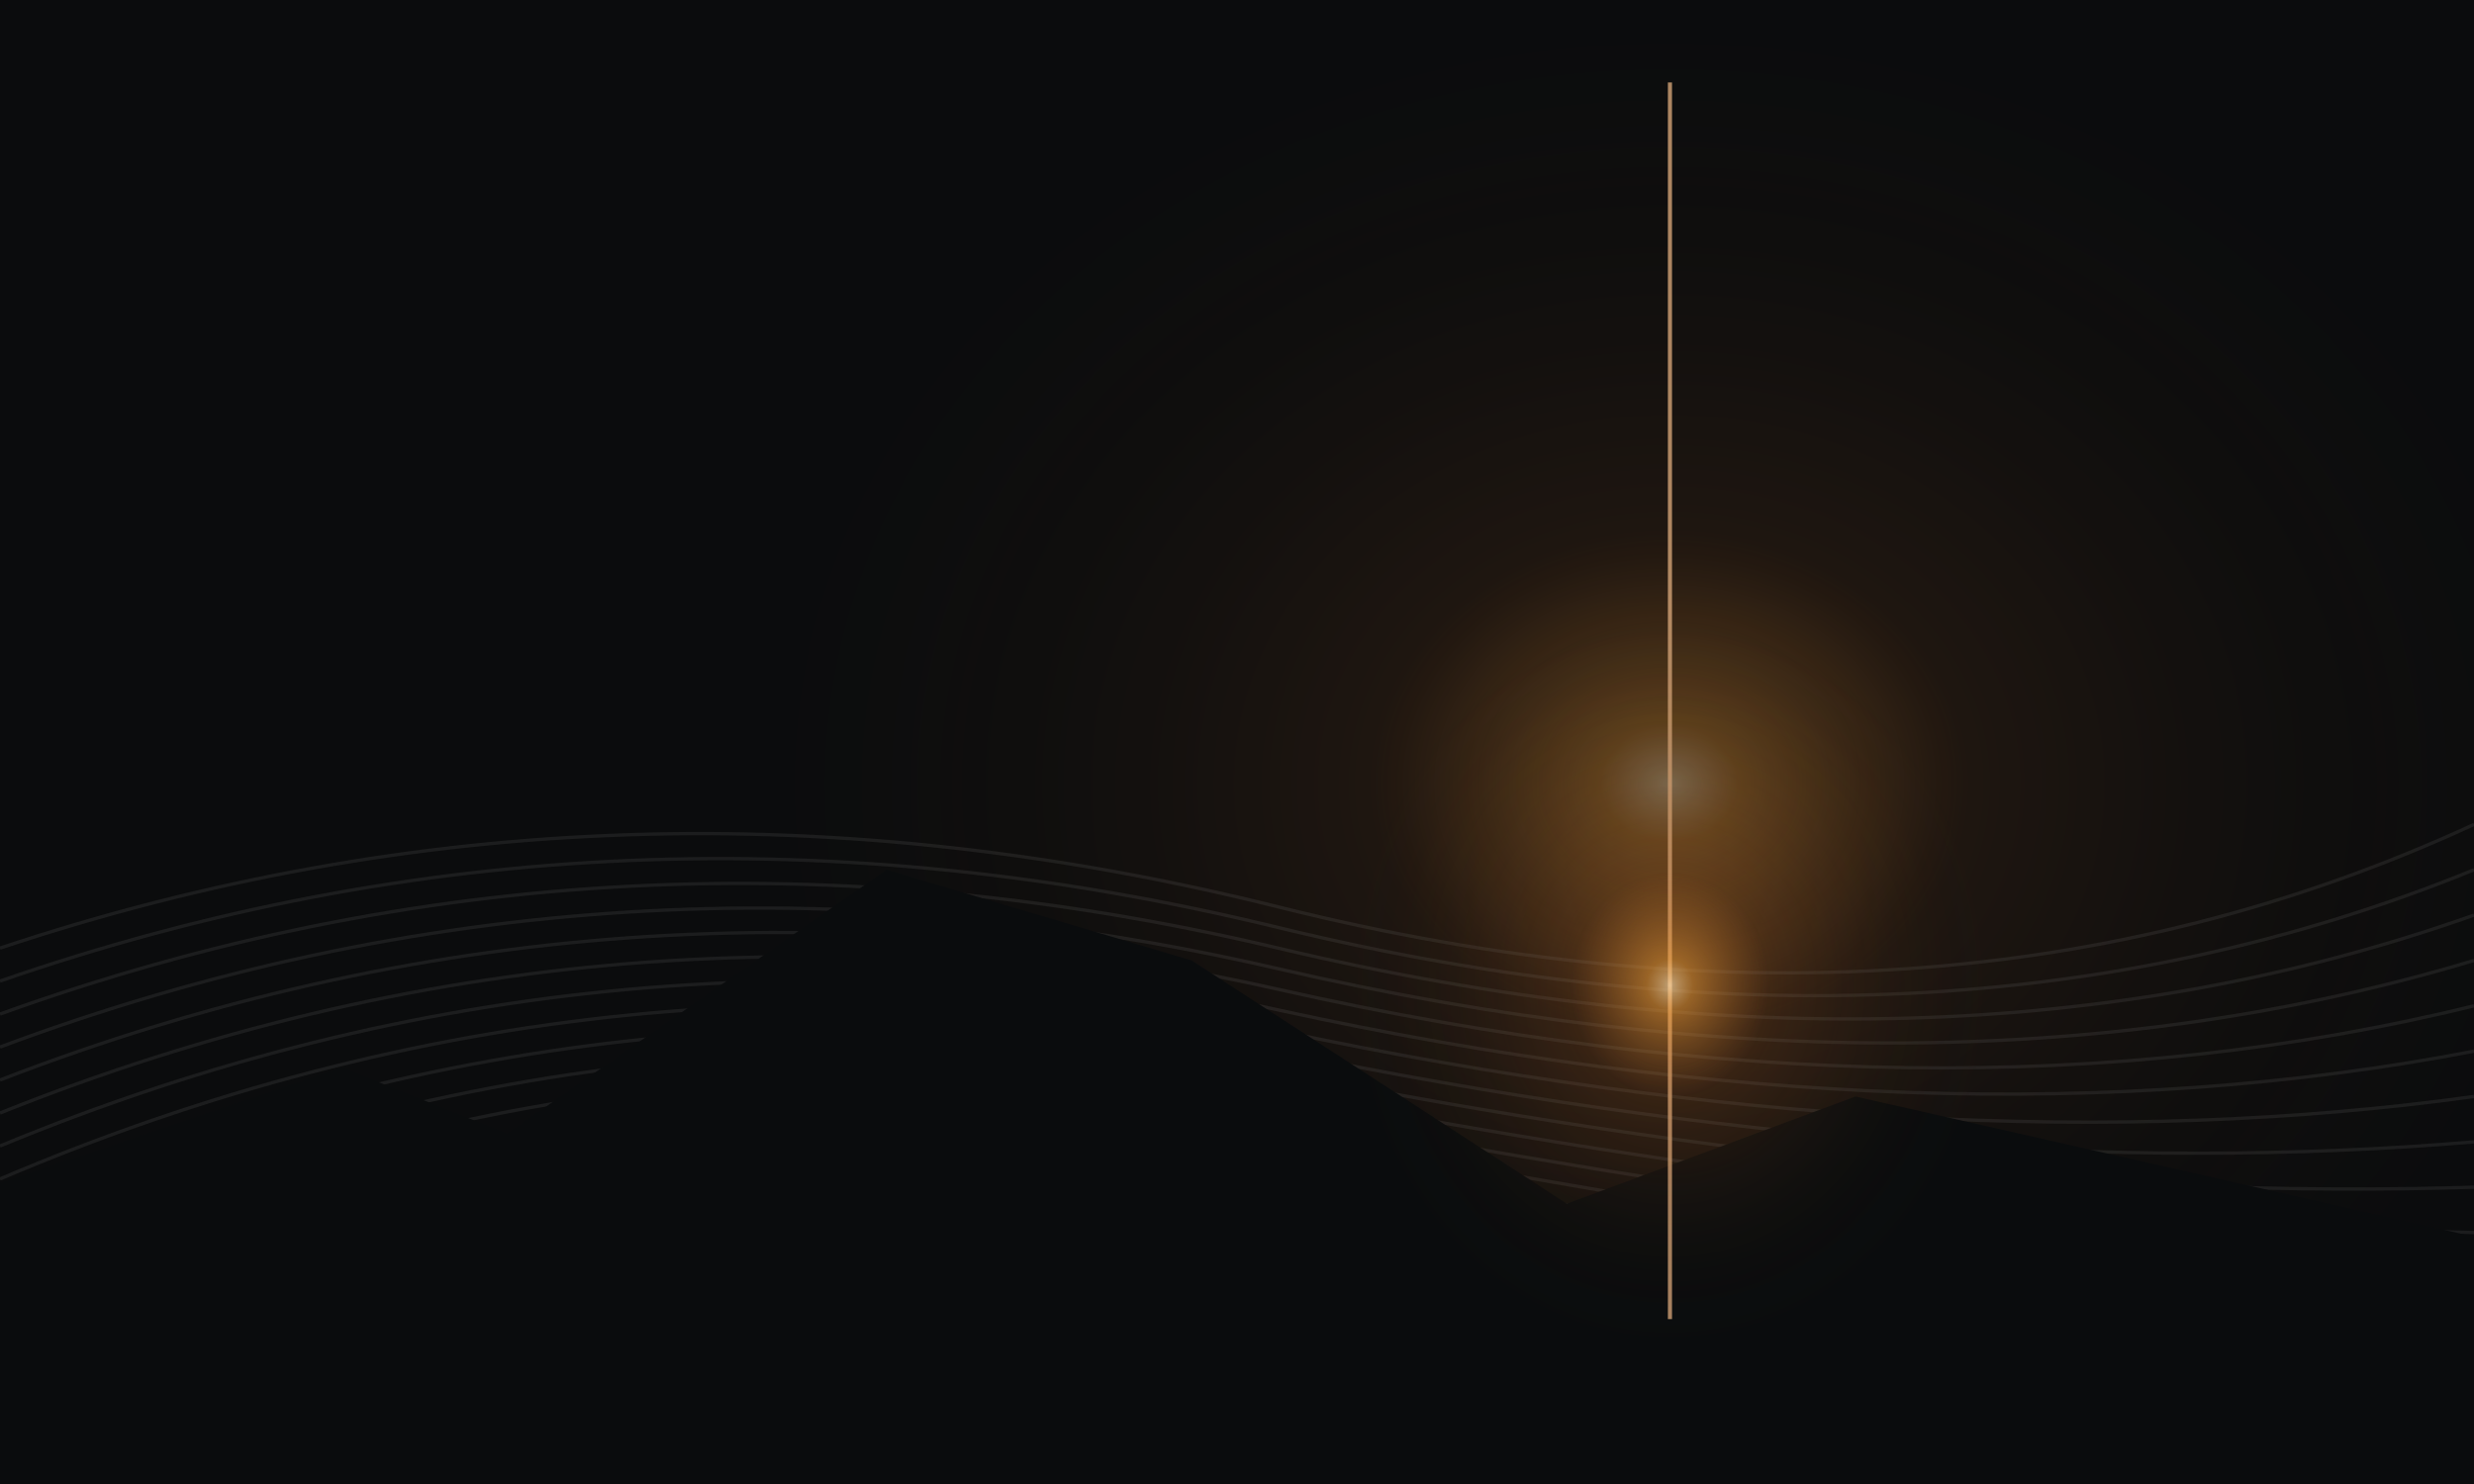
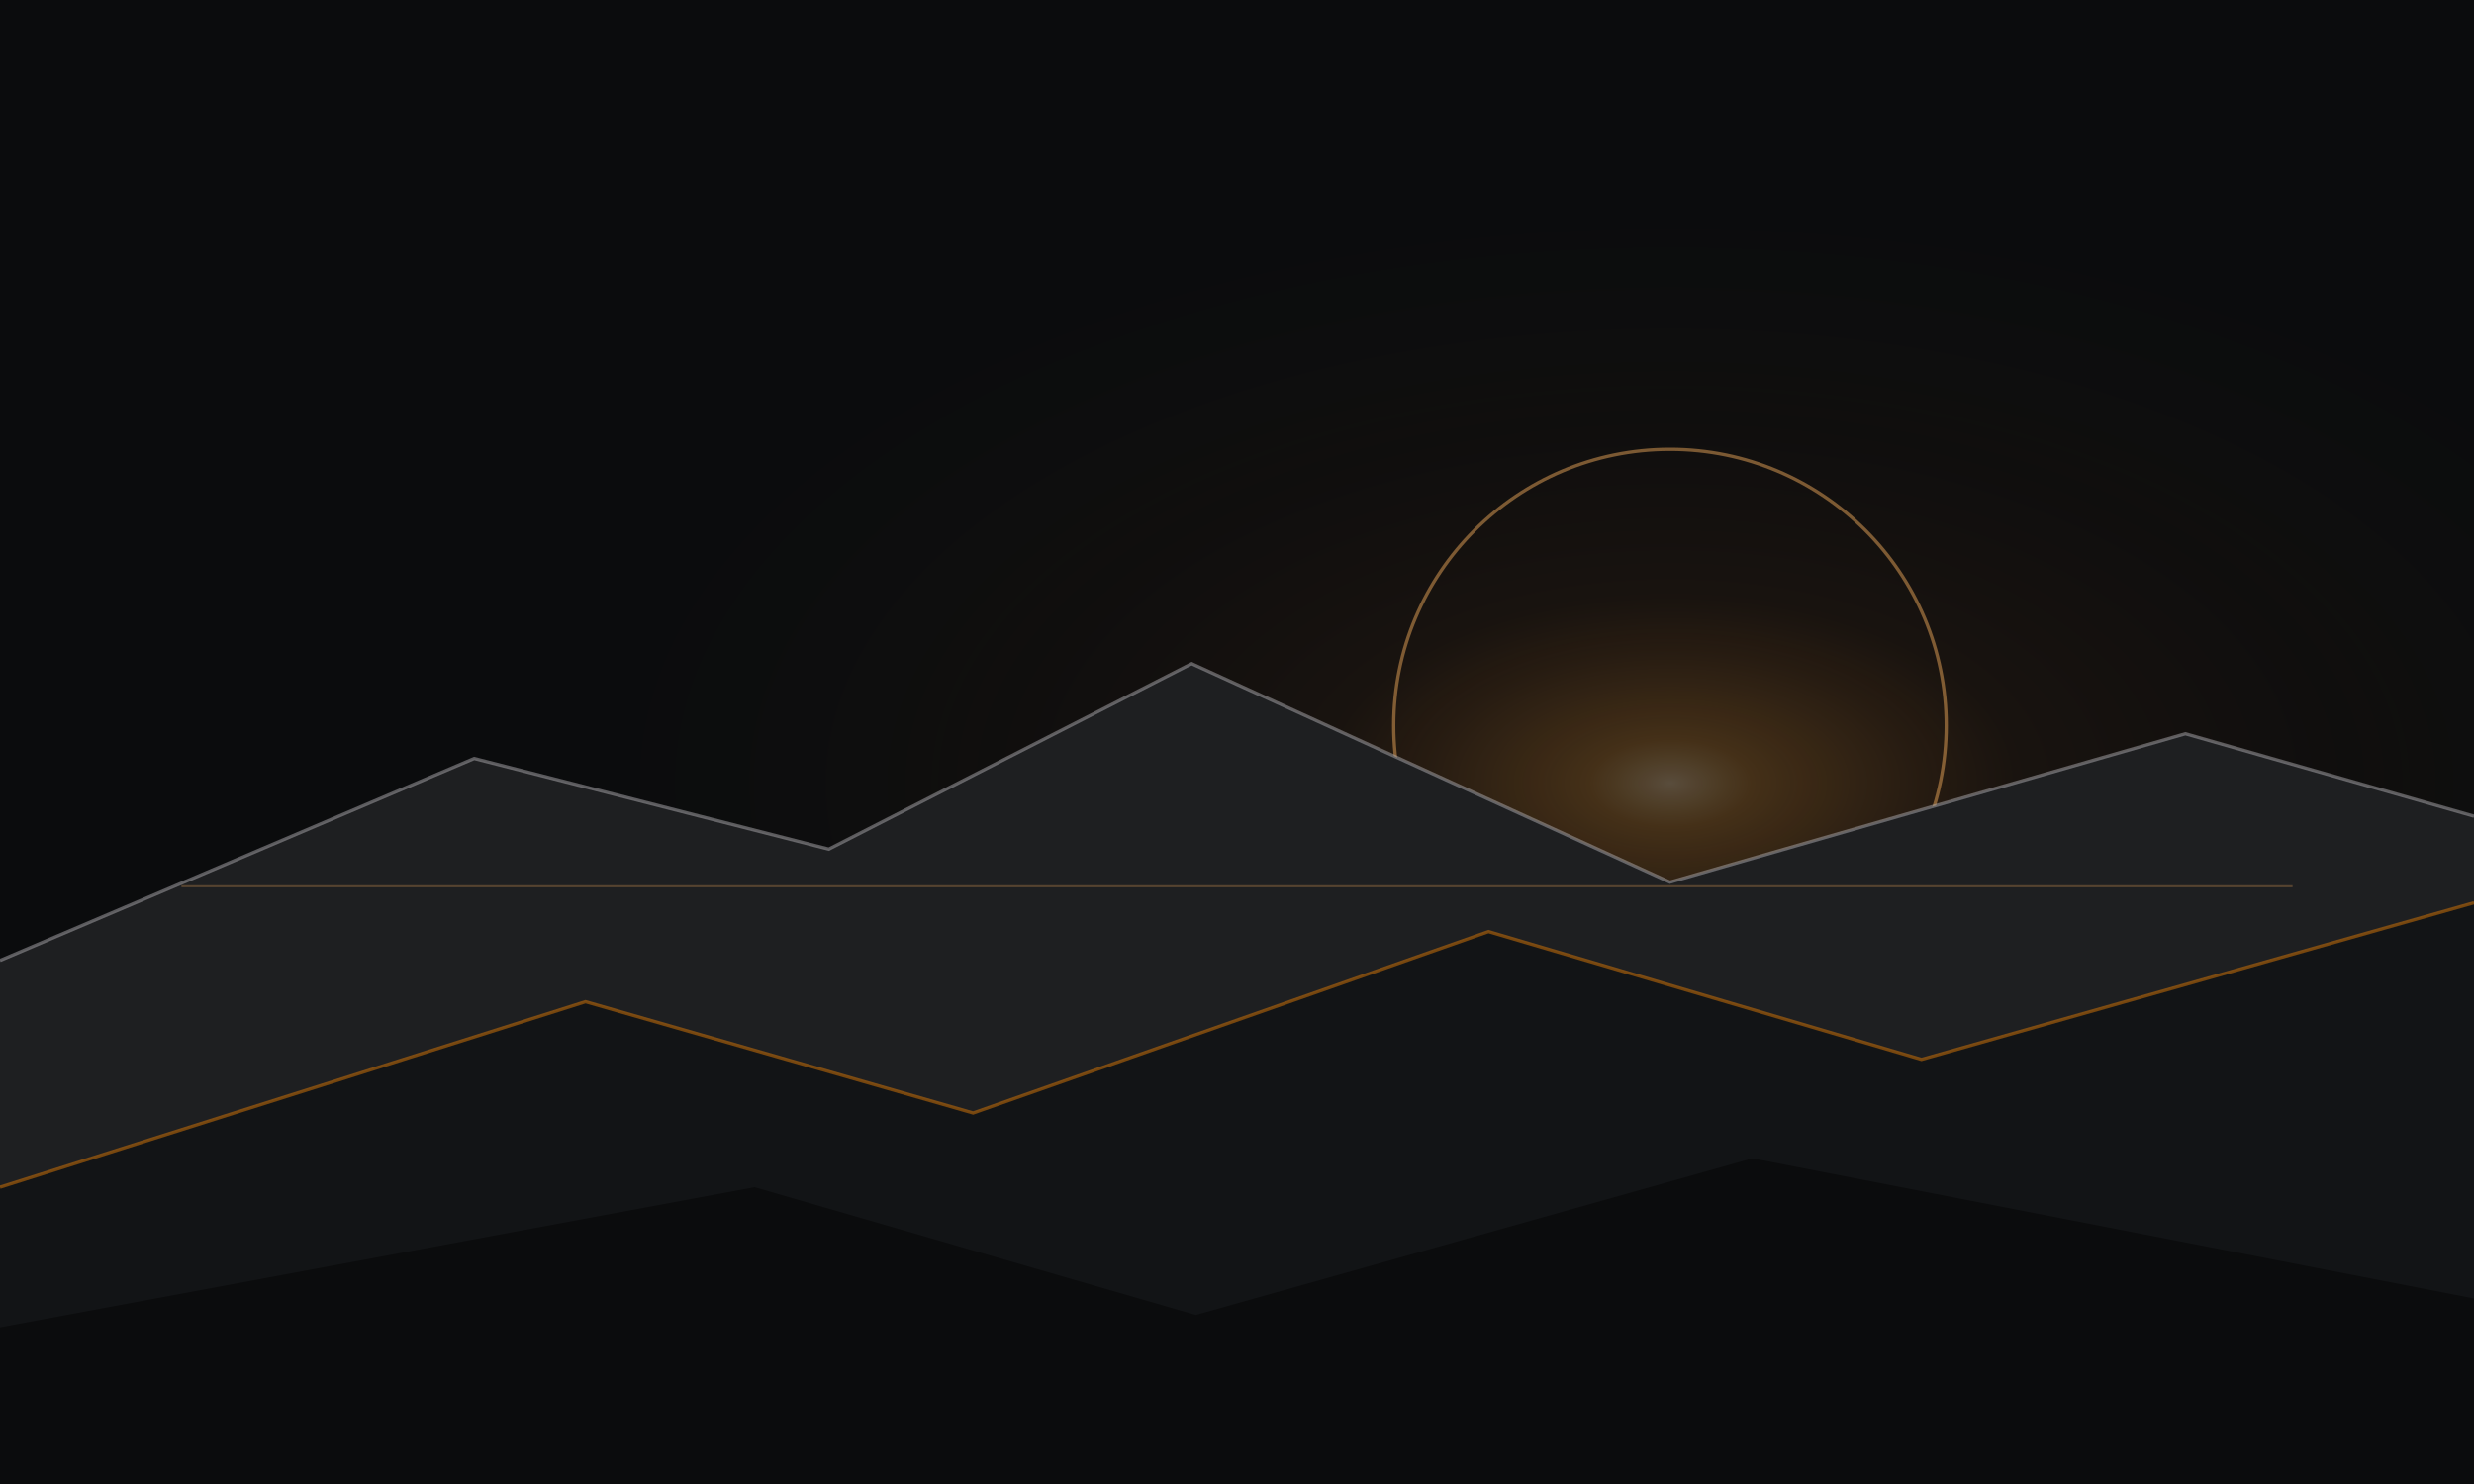
<svg xmlns="http://www.w3.org/2000/svg" width="600" height="360" viewBox="0 0 600 360">
  <defs>
    <radialGradient id="glow">
      <stop stop-color="#ffd8a0" />
      <stop offset=".07" stop-color="#ee9a37" stop-opacity=".8" />
      <stop offset=".3" stop-color="#b86525" stop-opacity=".25" />
      <stop offset="1" stop-color="#0b0c0d" stop-opacity="0" />
    </radialGradient>
    <linearGradient id="fade">
      <stop stop-color="#0b0c0d" />
      <stop offset=".27" stop-color="#0b0c0d" stop-opacity=".98" />
      <stop offset=".55" stop-color="#0b0c0d" stop-opacity=".22" />
      <stop offset="1" stop-color="#0b0c0d" stop-opacity="0" />
    </linearGradient>
    <linearGradient id="bottom" x2="0" y2="1">
      <stop offset=".6" stop-color="#0b0c0d" stop-opacity="0" />
      <stop offset="1" stop-color="#0b0c0d" />
    </linearGradient>
    <filter id="mist" x="-40%" y="-30%" width="180%" height="160%" color-interpolation-filters="sRGB">
      <feTurbulence type="fractalNoise" baseFrequency=".015 .025" numOctaves="4" seed="12" result="noise" />
      <feDisplacementMap in="SourceGraphic" in2="noise" scale="145" xChannelSelector="R" yChannelSelector="G" result="shape" />
      <feGaussianBlur in="shape" stdDeviation="8" result="softShape" />
      <feColorMatrix in="noise" type="matrix" values="0 0 0 0 1 0 0 0 0 1 0 0 0 0 1 1.3 1.3 1.3 0 -1.55" result="texture" />
      <feComposite in="softShape" in2="texture" operator="in" />
    </filter>
    <filter id="soft">
      <feGaussianBlur stdDeviation="22" />
    </filter>
    <filter id="grain">
      <feTurbulence type="fractalNoise" baseFrequency=".7" numOctaves="3" stitchTiles="stitch" />
      <feColorMatrix type="saturate" values="0" />
      <feComponentTransfer>
        <feFuncA type="linear" slope=".07" />
      </feComponentTransfer>
    </filter>
  </defs>
  <rect width="100%" height="100%" fill="#0b0c0d" />
-   <ellipse cx="405" cy="190" rx="240" ry="200" fill="url(#glow)" opacity=".45" />
-   <path d="M0 230Q150 180 310 220T600 200" fill="none" stroke="#7b7b76" stroke-width="0.8" opacity="0.16" />
-   <path d="M0 238Q150 186 310 225T600 211" fill="none" stroke="#7b7b76" stroke-width="0.8" opacity="0.16" />
-   <path d="M0 246Q150 192 310 230T600 222" fill="none" stroke="#7b7b76" stroke-width="0.8" opacity="0.16" />
-   <path d="M0 254Q150 198 310 235T600 233" fill="none" stroke="#7b7b76" stroke-width="0.8" opacity="0.16" />
-   <path d="M0 262Q150 204 310 240T600 244" fill="none" stroke="#7b7b76" stroke-width="0.8" opacity="0.16" />
-   <path d="M0 270Q150 210 310 245T600 255" fill="none" stroke="#7b7b76" stroke-width="0.8" opacity="0.16" />
-   <path d="M0 278Q150 216 310 250T600 266" fill="none" stroke="#7b7b76" stroke-width="0.8" opacity="0.16" />
-   <path d="M0 286Q150 222 310 255T600 277" fill="none" stroke="#7b7b76" stroke-width="0.8" opacity="0.16" />
-   <path d="M0 294Q150 228 310 260T600 288" fill="none" stroke="#7b7b76" stroke-width="0.8" opacity="0.16" />
-   <path d="M0 302Q150 234 310 265T600 299" fill="none" stroke="#7b7b76" stroke-width="0.8" opacity="0.16" />
-   <path d="M0 310Q150 240 310 270T600 310" fill="none" stroke="#7b7b76" stroke-width="0.8" opacity="0.16" />
-   <path d="M0 318Q150 246 310 275T600 321" fill="none" stroke="#7b7b76" stroke-width="0.8" opacity="0.16" />
-   <path d="M0 326Q150 252 310 280T600 332" fill="none" stroke="#7b7b76" stroke-width="0.8" opacity="0.16" />
-   <path d="M0 334Q150 258 310 285T600 343" fill="none" stroke="#7b7b76" stroke-width="0.8" opacity="0.16" />
-   <path d="M0 342Q150 264 310 290T600 354" fill="none" stroke="#7b7b76" stroke-width="0.8" opacity="0.16" />
-   <path d="M0 350Q150 270 310 295T600 365" fill="none" stroke="#7b7b76" stroke-width="0.8" opacity="0.16" />
-   <path d="M0 287L83 259 123 275 215 211 289 233 380 292 450 266 600 300V360H0Z" fill="#0a0c0d" />
-   <path d="M405 20V320" fill="none" stroke="#d4a477" stroke-width="1" opacity="0.8" />
-   <ellipse cx="405" cy="239" rx="80" ry="90" fill="url(#glow)" opacity=".7" />
+   <ellipse cx="405" cy="190" rx="280" ry="150" fill="url(#glow)" opacity=".32" />
+   <circle cx="405" cy="176" r="67" fill="none" stroke="#e6a357" stroke-width=".8" opacity=".5" />
+   <path d="M0 233L115 184 201 206 289 161 405 214 530 178 600 198V360H0Z" fill="#1e1f21" />
+   <path d="M0 233L115 184 201 206 289 161 405 214 530 178 600 198" fill="none" stroke="#b1afb4" stroke-width="0.8" opacity="0.48" />
+   <path d="M0 288L142 243 236 270 361 226 466 257 600 219V360H0Z" fill="#121416" />
+   <path d="M0 288L142 243 236 270 361 226 466 257 600 219" fill="none" stroke="#d97706" stroke-width="0.8" opacity="0.5" />
+   <path d="M0 322L183 288 290 319 425 281 600 315V360H0Z" fill="#0b0c0d" />
+   <path d="M44 215H556" fill="none" stroke="#e6a357" stroke-width="0.5" opacity="0.28" />
</svg>
